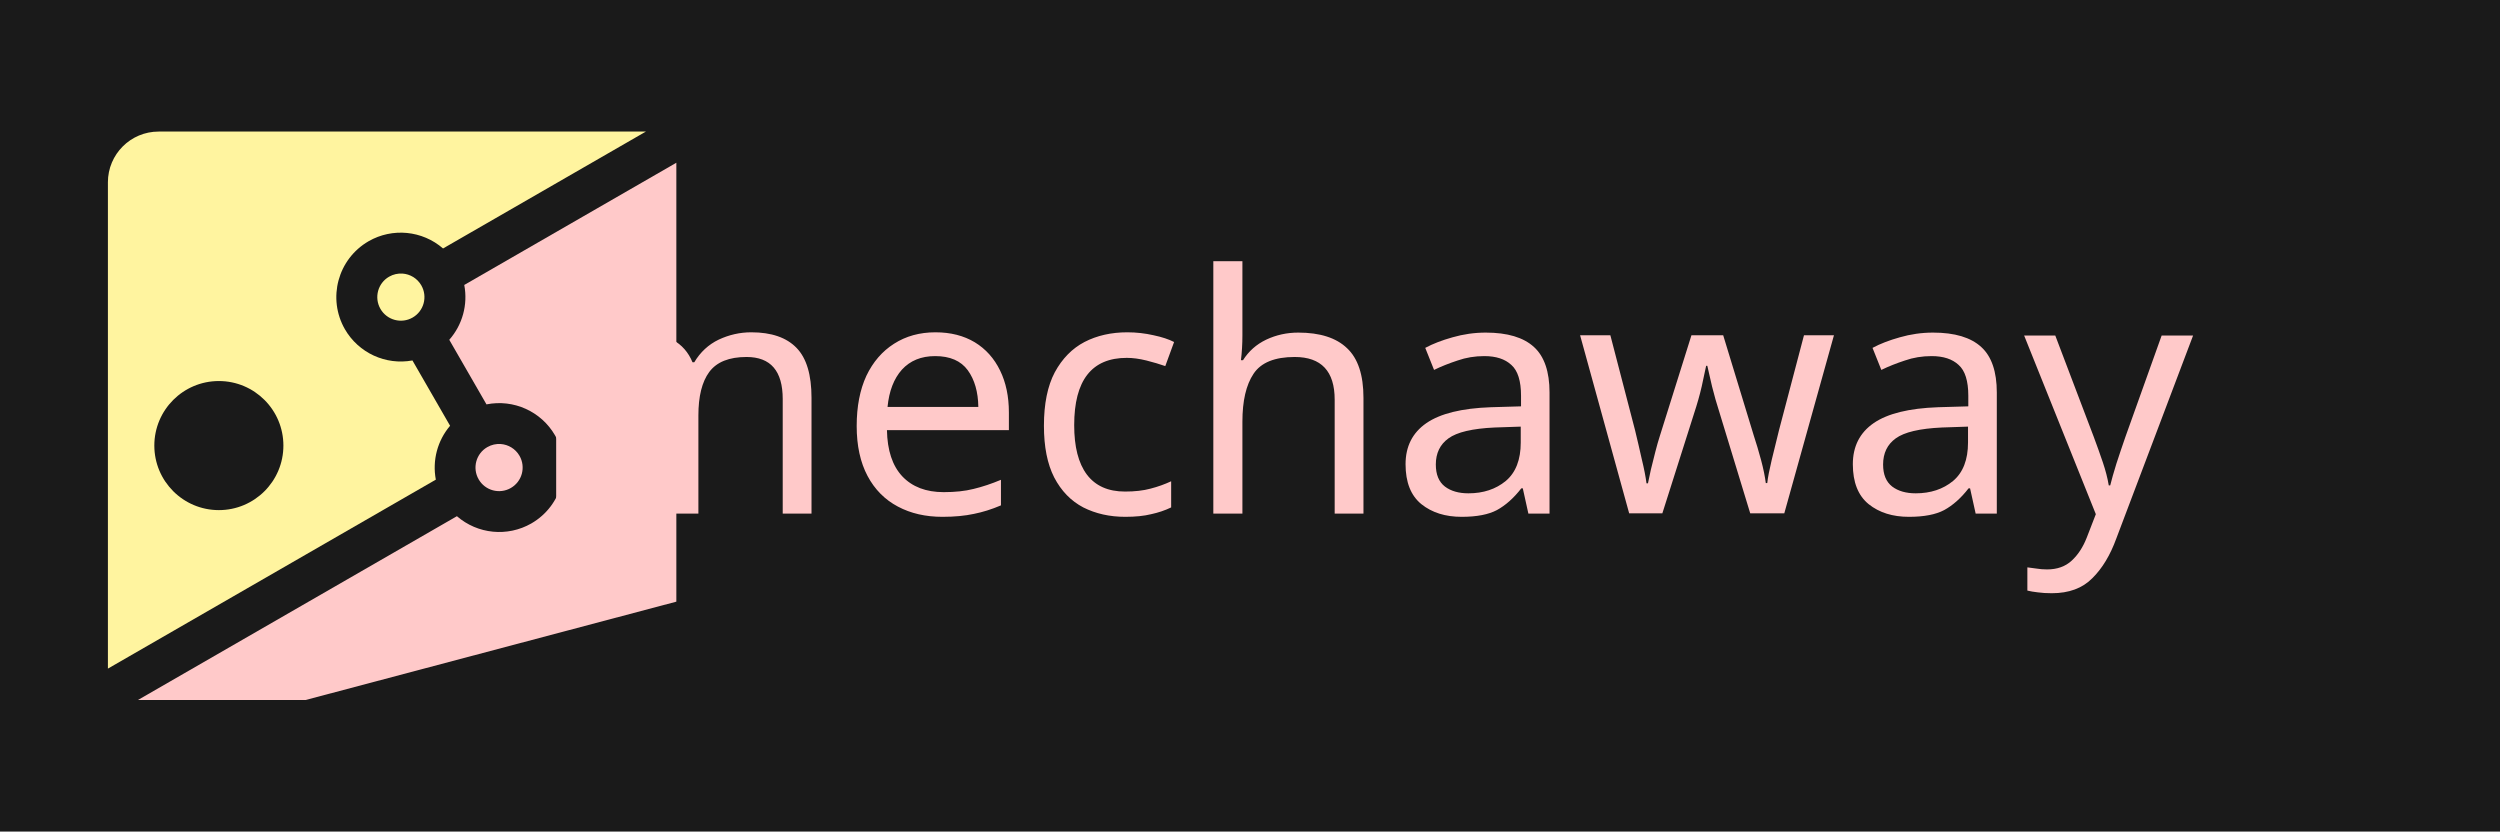
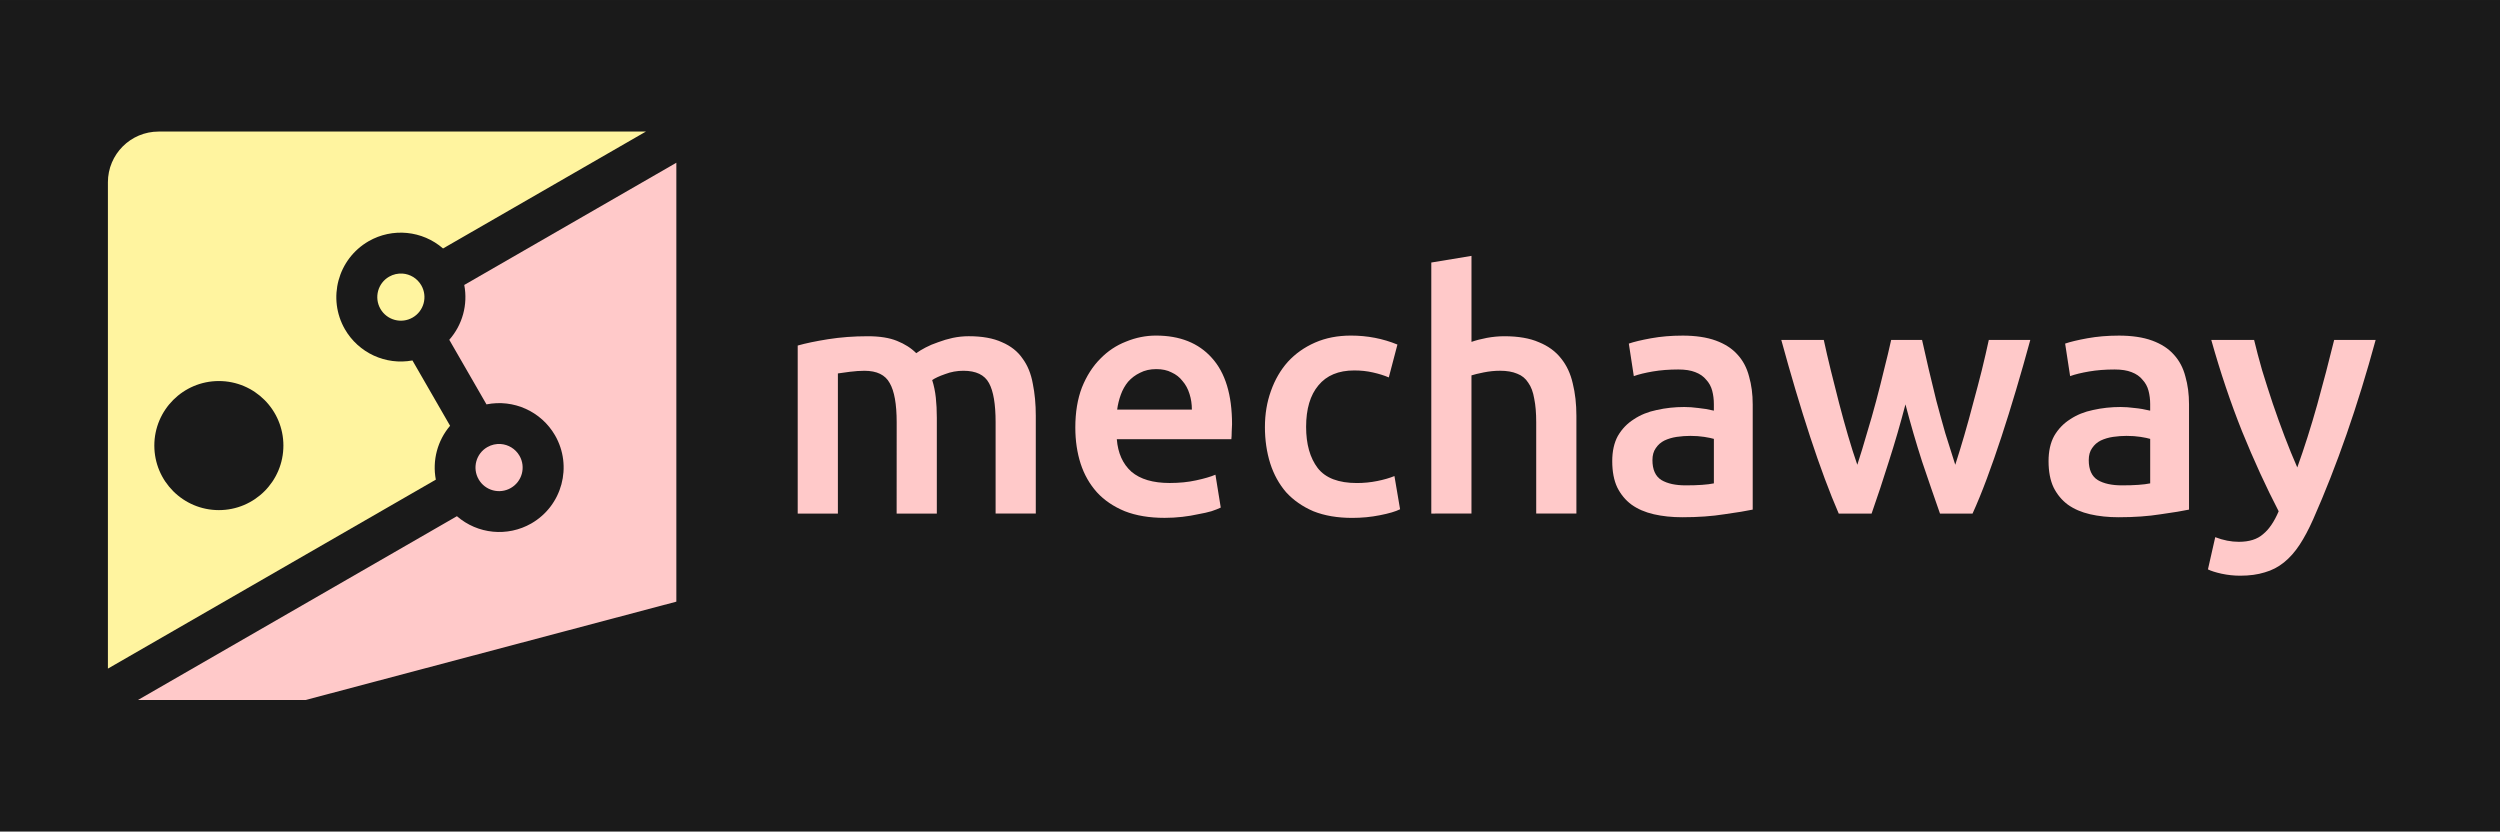
<svg xmlns="http://www.w3.org/2000/svg" width="132.944mm" height="44.221mm" viewBox="0 0 132.944 44.221" version="1.1" id="svg1" xml:space="preserve">
  <defs id="defs1" />
-   <g id="layer1" transform="translate(104.1621,-343.5008)">
-     <rect style="fill:#1a1a1a;fill-opacity:1;stroke-width:1.058;stroke-linecap:round;stroke-linejoin:round" id="rect10" width="132.944" height="44.221" x="-104.162" y="343.501" />
-     <g id="g15" transform="matrix(0.6532479,0,0,0.6532479,-44.91455,232.6595)" style="stroke-width:1.531">
-       <path style="fill:#ffc9c9;fill-opacity:1;stroke-width:1.62;stroke-linecap:round;stroke-linejoin:round" d="m -49.934,205.823 c -0.369,-0.026 -0.749,0.053 -1.094,0.252 -0.919,0.529 -1.234,1.703 -0.705,2.622 0.529,0.919 1.703,1.234 2.621,0.705 0.919,-0.529 1.234,-1.703 0.705,-2.622 -0.331,-0.574 -0.914,-0.913 -1.528,-0.957 z" id="path10" />
-       <path style="fill:#fff49f;fill-opacity:1;stroke-width:1.62;stroke-linecap:round;stroke-linejoin:round" d="m -57.928,191.949 c -0.369,-0.026 -0.749,0.054 -1.094,0.252 -0.919,0.529 -1.234,1.703 -0.705,2.621 0.529,0.919 1.703,1.234 2.621,0.705 0.919,-0.529 1.234,-1.703 0.705,-2.622 -0.331,-0.574 -0.913,-0.913 -1.528,-0.957 z" id="path13" />
-       <path style="fill:#ffc9c9;fill-opacity:1;stroke-width:1.62;stroke-linecap:round;stroke-linejoin:round" d="m -35.639,182.925 -17.265,9.949 c 0.306,1.597 -0.144,3.246 -1.22,4.465 l 3.029,5.257 c 2.207,-0.442 4.451,0.57 5.579,2.518 1.449,2.514 0.585,5.727 -1.929,7.175 -1.939,1.111 -4.369,0.874 -6.057,-0.591 l -25.965,14.962 h 13.651 l 30.177,-8.005 z" id="path14" />
-       <path style="fill:#fff49f;fill-opacity:1;stroke-width:1.784;stroke-linecap:round;stroke-linejoin:round" d="m -68.52,107.772 v 43.585 l 29.39,-16.936 c -0.327,-1.72 0.143,-3.495 1.277,-4.828 l -3.373,-5.854 c -2.403,0.441 -4.824,-0.675 -6.049,-2.789 -1.595,-2.768 -0.644,-6.304 2.124,-7.899 2.135,-1.223 4.809,-0.962 6.667,0.651 l 18.181,-10.477 -43.671,0 a 4.547,4.547 135 0 0 -4.547,4.547 z m 9.944,17.812 c 3.194,3e-5 5.784,2.59 5.784,5.784 -2.4e-5,3.194 -2.59,5.784 -5.784,5.784 -3.194,-3e-5 -5.784,-2.59 -5.784,-5.784 3e-5,-3.194 2.59,-5.784 5.784,-5.784 z" id="path15" transform="matrix(0.9082966,0,0,0.9082966,-19.67597,86.62831)" />
+   <g id="layer1" transform="translate(-63.215,-342.8716)">
+     <rect style="fill:#1a1a1a;fill-opacity:1;stroke-width:1.058;stroke-linecap:round;stroke-linejoin:round" id="rect18" width="132.944" height="44.221" x="63.215" y="342.872" />
+     <g id="g21" transform="matrix(0.6532479,0,0,0.6532479,122.4626,232.0303)" style="stroke-width:1.531">
+       <path style="fill:#ffc9c9;fill-opacity:1;stroke-width:1.62;stroke-linecap:round;stroke-linejoin:round" d="m -49.934,205.823 c -0.369,-0.026 -0.749,0.053 -1.094,0.252 -0.919,0.529 -1.234,1.703 -0.705,2.622 0.529,0.919 1.703,1.234 2.621,0.705 0.919,-0.529 1.234,-1.703 0.705,-2.622 -0.331,-0.574 -0.914,-0.913 -1.528,-0.957 z" id="path18" />
+       <path style="fill:#fff49f;fill-opacity:1;stroke-width:1.62;stroke-linecap:round;stroke-linejoin:round" d="m -57.928,191.949 c -0.369,-0.026 -0.749,0.054 -1.094,0.252 -0.919,0.529 -1.234,1.703 -0.705,2.621 0.529,0.919 1.703,1.234 2.621,0.705 0.919,-0.529 1.234,-1.703 0.705,-2.622 -0.331,-0.574 -0.913,-0.913 -1.528,-0.957 z" id="path19" />
+       <path style="fill:#ffc9c9;fill-opacity:1;stroke-width:1.62;stroke-linecap:round;stroke-linejoin:round" d="m -35.639,182.925 -17.265,9.949 c 0.306,1.597 -0.144,3.246 -1.22,4.465 l 3.029,5.257 c 2.207,-0.442 4.451,0.57 5.579,2.518 1.449,2.514 0.585,5.727 -1.929,7.175 -1.939,1.111 -4.369,0.874 -6.057,-0.591 l -25.965,14.962 h 13.651 l 30.177,-8.005 z" id="path20" />
+       <path style="fill:#fff49f;fill-opacity:1;stroke-width:1.784;stroke-linecap:round;stroke-linejoin:round" d="m -68.52,107.772 v 43.585 l 29.39,-16.936 c -0.327,-1.72 0.143,-3.495 1.277,-4.828 l -3.373,-5.854 c -2.403,0.441 -4.824,-0.675 -6.049,-2.789 -1.595,-2.768 -0.644,-6.304 2.124,-7.899 2.135,-1.223 4.809,-0.962 6.667,0.651 l 18.181,-10.477 -43.671,0 a 4.547,4.547 135 0 0 -4.547,4.547 z m 9.944,17.812 c 3.194,3e-5 5.784,2.59 5.784,5.784 -2.4e-5,3.194 -2.59,5.784 -5.784,5.784 -3.194,-3e-5 -5.784,-2.59 -5.784,-5.784 3e-5,-3.194 2.59,-5.784 5.784,-5.784 z" id="path21" transform="matrix(0.9082966,0,0,0.9082966,-19.67597,86.62831)" />
    </g>
-     <text xml:space="preserve" style="font-weight:500;font-size:17.658px;font-family:'Ubuntu Nerd Font';-inkscape-font-specification:'Ubuntu Nerd Font Medium';text-align:center;letter-spacing:0px;text-anchor:middle;fill:#ffc9c9;fill-opacity:1;stroke-width:1.058;stroke-linecap:round;stroke-linejoin:round" x="-20.333" y="370.812" id="text16">
-       <tspan id="tspan16" style="fill:#ffc9c9;fill-opacity:1;stroke-width:1.058" x="-20.333" y="370.812">mech<tspan style="fill:#ffc9c9;fill-opacity:1" id="tspan18">a</tspan>way</tspan>
-     </text>
+     <g id="text22" style="font-weight:500;font-size:17.658px;font-family:'Ubuntu Nerd Font';-inkscape-font-specification:'Ubuntu Nerd Font Medium';text-align:center;letter-spacing:0px;text-anchor:middle;fill:#ffc9c9;stroke-width:1.058;stroke-linecap:round;stroke-linejoin:round" aria-label="mechaway">
+       <path d="m 110.898,365.326 q 0,-1.448 -0.371,-2.084 -0.353,-0.653 -1.342,-0.653 -0.353,0 -0.777,0.053 -0.424,0.053 -0.636,0.088 v 7.452 h -2.137 v -8.935 q 0.618,-0.177 1.607,-0.336 1.007,-0.159 2.119,-0.159 0.954,0 1.554,0.247 0.618,0.247 1.024,0.653 0.194,-0.141 0.494,-0.3 0.3,-0.159 0.671,-0.283 0.371,-0.141 0.777,-0.23 0.424,-0.088 0.848,-0.088 1.077,0 1.766,0.318 0.706,0.3 1.095,0.865 0.406,0.547 0.547,1.342 0.159,0.777 0.159,1.713 v 5.192 h -2.137 v -4.856 q 0,-1.448 -0.353,-2.084 -0.353,-0.653 -1.36,-0.653 -0.512,0 -0.971,0.177 -0.459,0.159 -0.689,0.318 0.141,0.441 0.194,0.936 0.053,0.494 0.053,1.06 v 5.103 h -2.137 z m 9.5,0.283 q 0,-1.218 0.353,-2.137 0.371,-0.918 0.971,-1.519 0.6,-0.618 1.377,-0.918 0.777,-0.318 1.589,-0.318 1.907,0 2.967,1.183 1.077,1.183 1.077,3.532 0,0.177 -0.018,0.406 0,0.212 -0.018,0.388 h -6.092 q 0.088,1.112 0.777,1.73 0.706,0.6 2.031,0.6 0.777,0 1.413,-0.141 0.653,-0.141 1.024,-0.3 l 0.283,1.748 q -0.177,0.088 -0.494,0.194 -0.3,0.088 -0.706,0.159 -0.388,0.088 -0.848,0.141 -0.459,0.053 -0.936,0.053 -1.218,0 -2.119,-0.353 -0.901,-0.371 -1.483,-1.007 -0.583,-0.653 -0.865,-1.519 -0.283,-0.883 -0.283,-1.925 z m 6.198,-0.954 q 0,-0.441 -0.124,-0.83 -0.124,-0.406 -0.371,-0.689 -0.23,-0.3 -0.583,-0.459 -0.336,-0.177 -0.812,-0.177 -0.494,0 -0.865,0.194 -0.371,0.177 -0.636,0.477 -0.247,0.3 -0.388,0.689 -0.141,0.388 -0.194,0.795 z m 3.885,0.918 q 0,-1.024 0.318,-1.907 0.318,-0.901 0.901,-1.554 0.6,-0.653 1.448,-1.024 0.848,-0.371 1.907,-0.371 1.307,0 2.472,0.477 l -0.459,1.748 q -0.371,-0.159 -0.848,-0.265 -0.459,-0.106 -0.989,-0.106 -1.254,0 -1.907,0.795 -0.653,0.777 -0.653,2.207 0,1.377 0.618,2.19 0.618,0.795 2.084,0.795 0.547,0 1.077,-0.106 0.53,-0.106 0.918,-0.265 l 0.3,1.766 q -0.353,0.177 -1.077,0.318 -0.706,0.141 -1.466,0.141 -1.183,0 -2.066,-0.353 -0.865,-0.371 -1.448,-1.007 -0.565,-0.653 -0.848,-1.536 -0.283,-0.901 -0.283,-1.942 z m 8.847,4.609 v -13.35 l 2.137,-0.353 v 4.573 q 0.353,-0.124 0.812,-0.212 0.477,-0.088 0.936,-0.088 1.112,0 1.836,0.318 0.742,0.3 1.183,0.865 0.441,0.547 0.618,1.324 0.194,0.777 0.194,1.73 v 5.192 h -2.137 v -4.856 q 0,-0.742 -0.106,-1.254 -0.088,-0.53 -0.318,-0.848 -0.212,-0.336 -0.583,-0.477 -0.371,-0.159 -0.918,-0.159 -0.424,0 -0.865,0.088 -0.441,0.088 -0.653,0.159 v 7.346 z" id="path27" />
+       <path d="m 152.854,368.682 q 0.989,0 1.501,-0.106 v -2.366 q -0.177,-0.053 -0.512,-0.106 -0.336,-0.053 -0.742,-0.053 -0.353,0 -0.724,0.053 -0.353,0.053 -0.653,0.194 -0.283,0.141 -0.459,0.406 -0.177,0.247 -0.177,0.636 0,0.759 0.477,1.059 0.477,0.283 1.289,0.283 z m -0.177,-7.964 q 1.059,0 1.783,0.265 0.724,0.265 1.148,0.742 0.441,0.477 0.618,1.165 0.194,0.671 0.194,1.483 v 5.598 q -0.494,0.106 -1.501,0.247 -0.989,0.159 -2.243,0.159 -0.83,0 -1.519,-0.159 -0.689,-0.159 -1.183,-0.512 -0.477,-0.353 -0.759,-0.918 -0.265,-0.565 -0.265,-1.395 0,-0.795 0.3,-1.342 0.318,-0.547 0.848,-0.883 0.53,-0.353 1.218,-0.494 0.706,-0.159 1.466,-0.159 0.353,0 0.742,0.053 0.388,0.035 0.83,0.141 v -0.353 q 0,-0.371 -0.088,-0.706 -0.088,-0.336 -0.318,-0.583 -0.212,-0.265 -0.583,-0.406 -0.353,-0.141 -0.901,-0.141 -0.742,0 -1.36,0.106 -0.618,0.106 -1.007,0.247 l -0.265,-1.73 q 0.406,-0.141 1.183,-0.283 0.777,-0.141 1.66,-0.141 z" id="path28" />
+       <path d="m 164.543,364.373 q -0.406,1.554 -0.883,3.037 -0.459,1.466 -0.918,2.772 h -1.748 q -0.353,-0.812 -0.742,-1.854 -0.388,-1.042 -0.777,-2.225 -0.388,-1.183 -0.777,-2.49 -0.388,-1.307 -0.759,-2.666 h 2.26 q 0.159,0.742 0.371,1.607 0.212,0.848 0.441,1.748 0.23,0.883 0.477,1.731 0.247,0.848 0.494,1.554 0.265,-0.812 0.512,-1.678 0.265,-0.865 0.494,-1.73 0.23,-0.865 0.424,-1.678 0.212,-0.83 0.371,-1.554 h 1.642 q 0.159,0.724 0.353,1.554 0.194,0.812 0.406,1.678 0.23,0.865 0.477,1.73 0.265,0.865 0.53,1.678 0.23,-0.706 0.477,-1.554 0.247,-0.848 0.477,-1.731 0.247,-0.901 0.459,-1.748 0.212,-0.865 0.371,-1.607 h 2.207 q -0.371,1.36 -0.759,2.666 -0.388,1.307 -0.777,2.49 -0.388,1.183 -0.777,2.225 -0.388,1.042 -0.759,1.854 h -1.731 q -0.459,-1.307 -0.954,-2.772 -0.477,-1.483 -0.883,-3.037 z m 11.513,4.309 q 0.989,0 1.501,-0.106 v -2.366 q -0.177,-0.053 -0.512,-0.106 -0.336,-0.053 -0.742,-0.053 -0.353,0 -0.724,0.053 -0.353,0.053 -0.653,0.194 -0.283,0.141 -0.459,0.406 -0.177,0.247 -0.177,0.636 0,0.759 0.477,1.059 0.477,0.283 1.289,0.283 z m -0.177,-7.964 q 1.06,0 1.783,0.265 0.724,0.265 1.148,0.742 0.441,0.477 0.618,1.165 0.194,0.671 0.194,1.483 v 5.598 q -0.494,0.106 -1.501,0.247 -0.989,0.159 -2.243,0.159 -0.83,0 -1.519,-0.159 -0.689,-0.159 -1.183,-0.512 -0.477,-0.353 -0.759,-0.918 -0.265,-0.565 -0.265,-1.395 0,-0.795 0.3,-1.342 0.318,-0.547 0.848,-0.883 0.53,-0.353 1.218,-0.494 0.706,-0.159 1.466,-0.159 0.353,0 0.742,0.053 0.388,0.035 0.83,0.141 v -0.353 q 0,-0.371 -0.088,-0.706 -0.088,-0.336 -0.318,-0.583 -0.212,-0.265 -0.583,-0.406 -0.353,-0.141 -0.901,-0.141 -0.742,0 -1.36,0.106 -0.618,0.106 -1.007,0.247 l -0.265,-1.73 q 0.406,-0.141 1.183,-0.283 0.777,-0.141 1.66,-0.141 z m 13.667,0.23 q -1.43,5.262 -3.32,9.535 -0.353,0.795 -0.724,1.36 -0.371,0.565 -0.83,0.936 -0.459,0.371 -1.024,0.53 -0.565,0.177 -1.307,0.177 -0.494,0 -0.989,-0.106 -0.477,-0.106 -0.724,-0.23 l 0.388,-1.713 q 0.636,0.247 1.254,0.247 0.83,0 1.289,-0.406 0.477,-0.388 0.83,-1.218 -1.007,-1.942 -1.942,-4.238 -0.918,-2.296 -1.642,-4.874 h 2.278 q 0.177,0.742 0.424,1.607 0.265,0.865 0.565,1.766 0.3,0.883 0.636,1.766 0.336,0.883 0.671,1.642 0.565,-1.572 1.06,-3.337 0.494,-1.783 0.901,-3.443 z" id="path33" />
+     </g>
  </g>
</svg>
